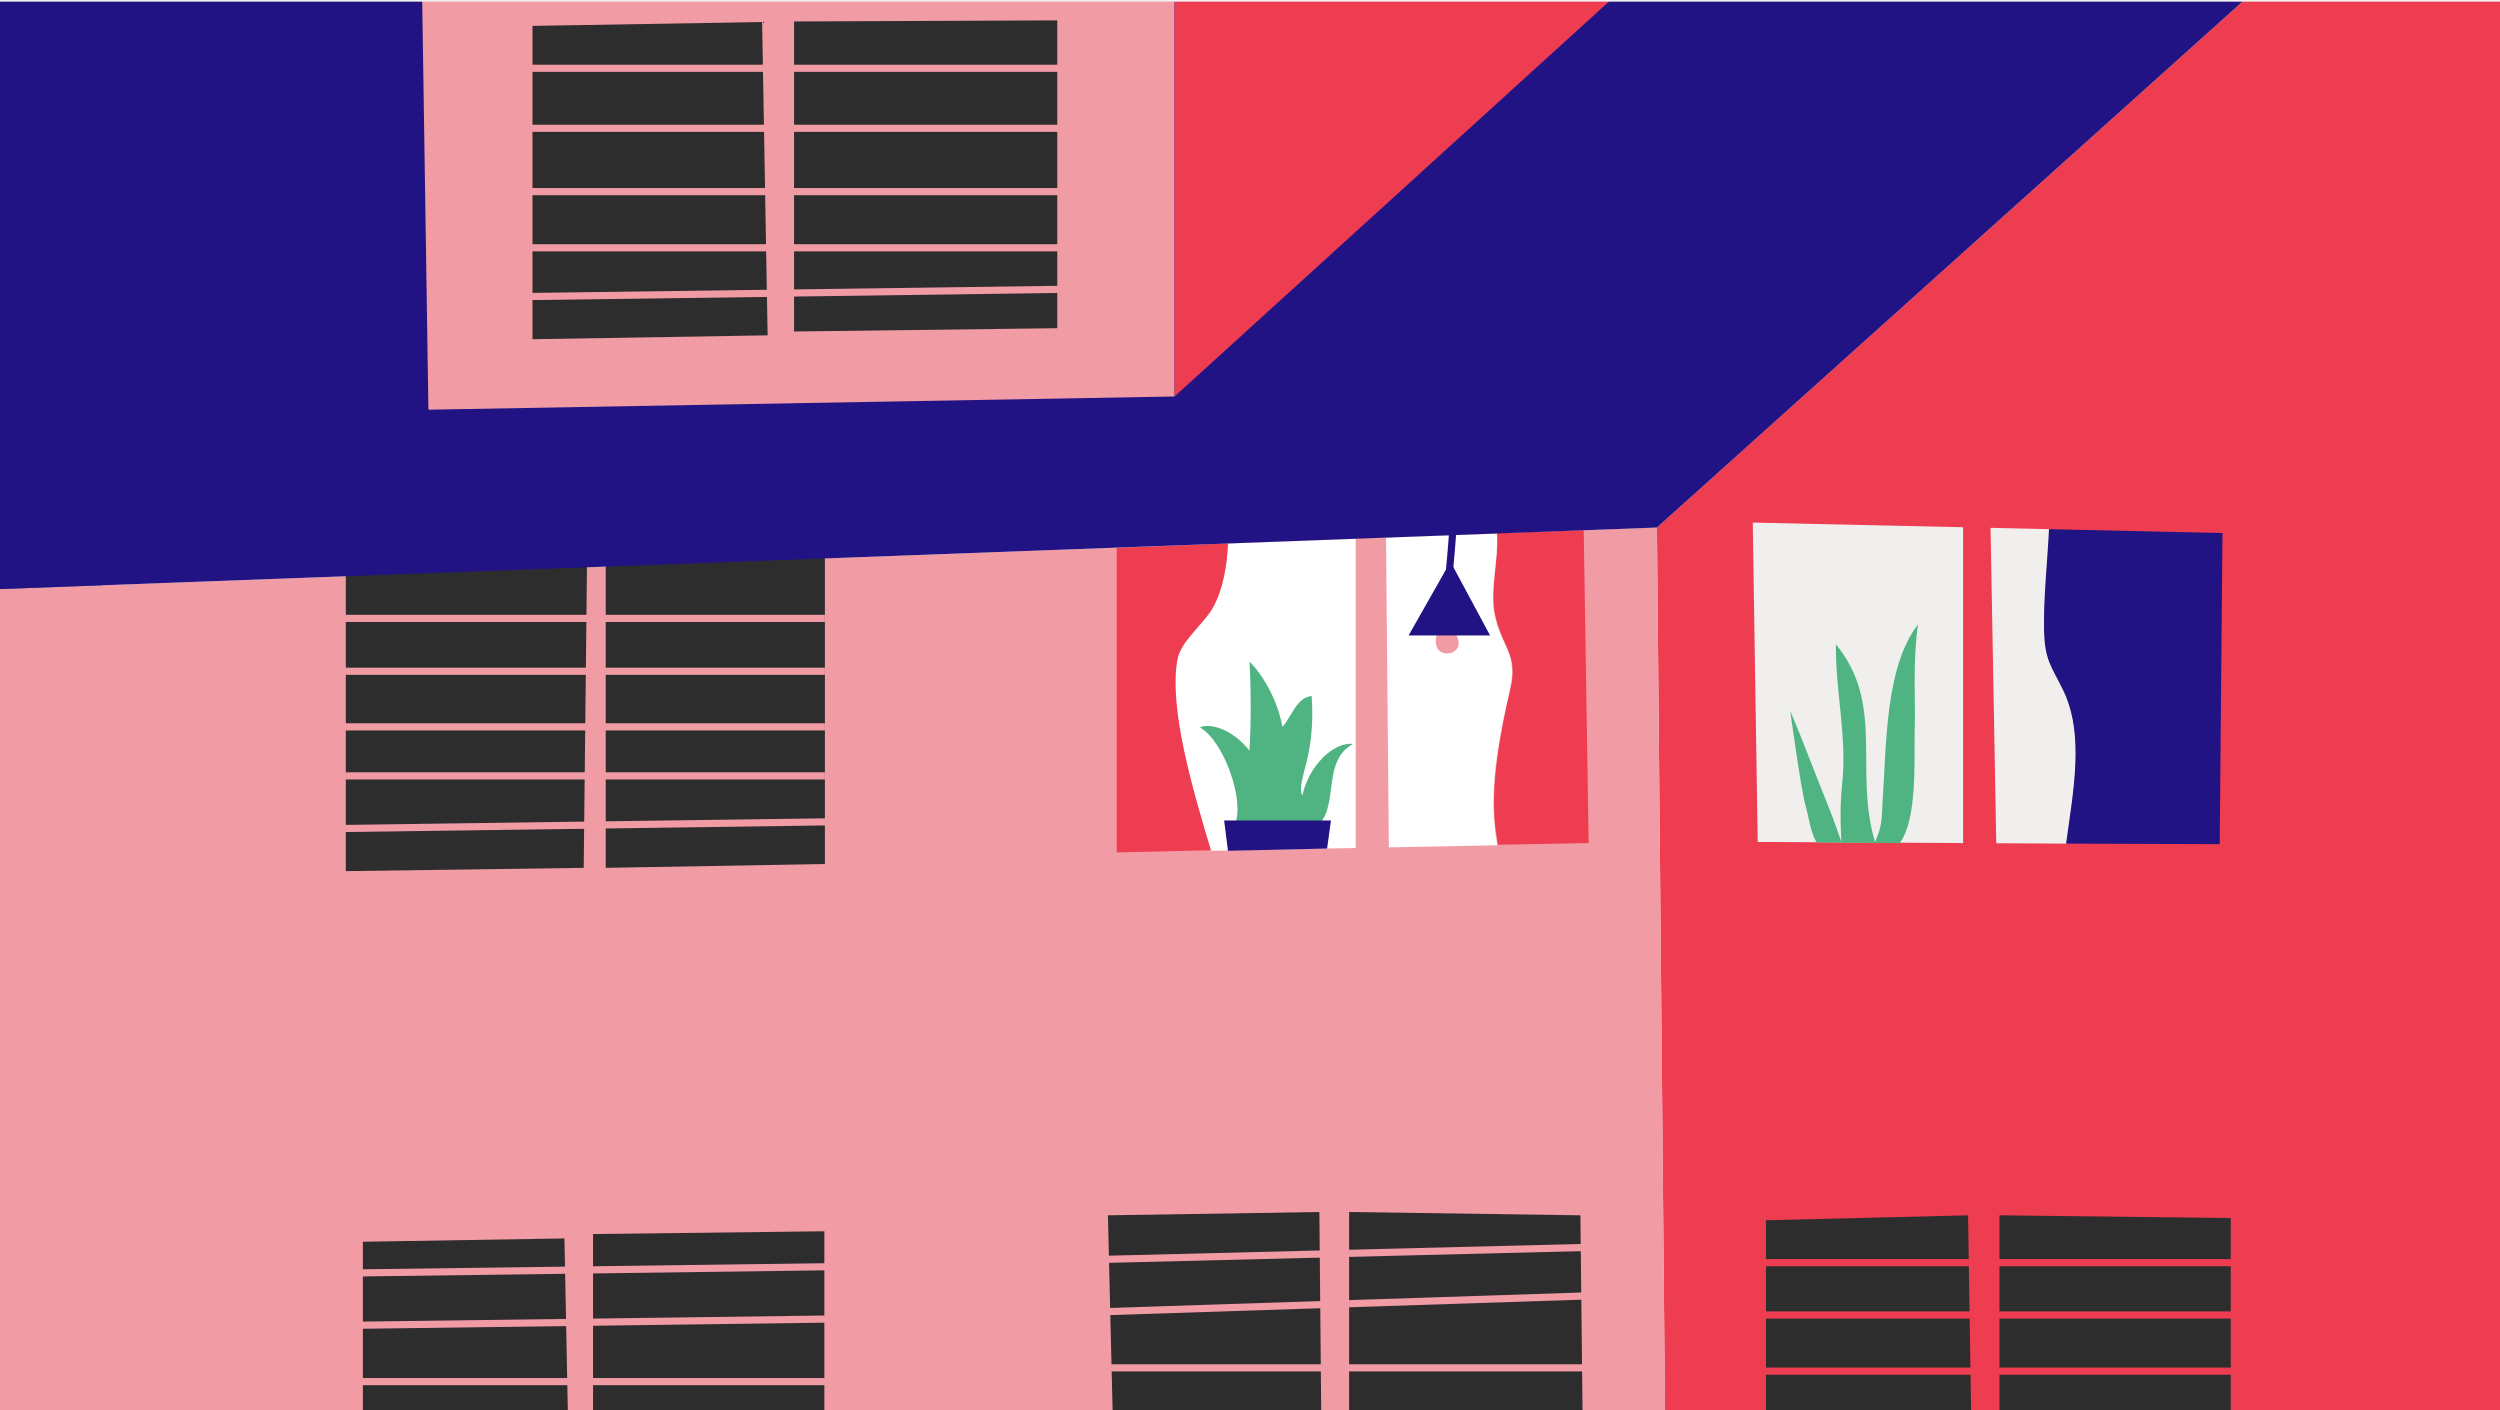
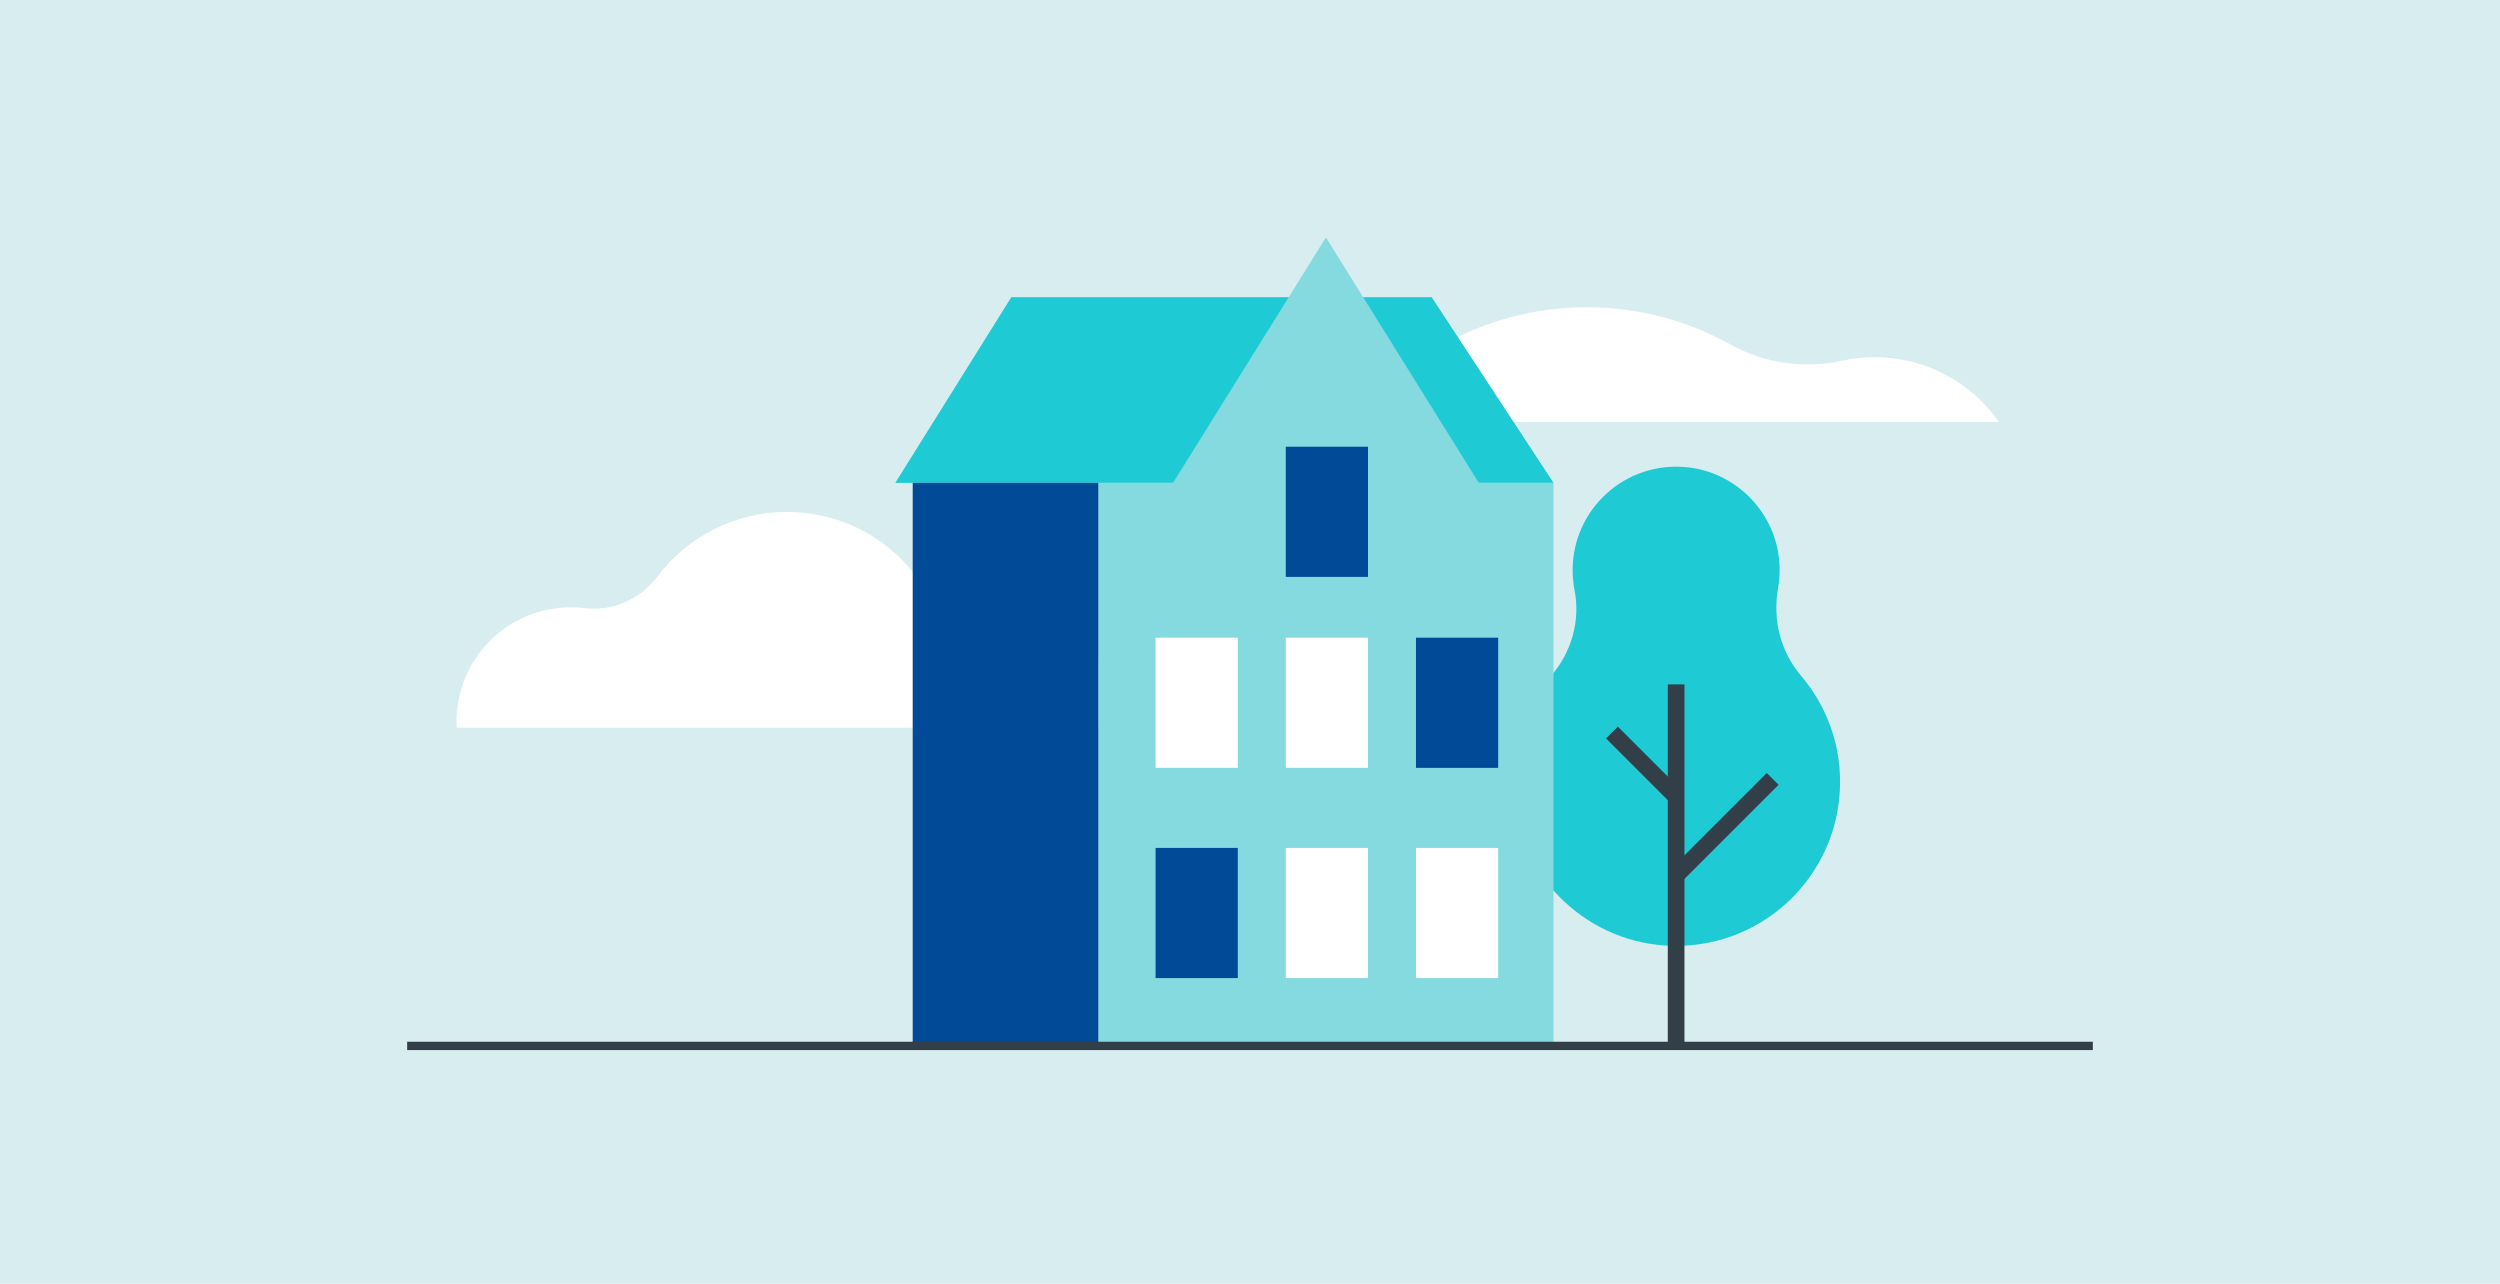
- <svg xmlns="http://www.w3.org/2000/svg" version="1.1" id="Layer_1" x="0px" y="0px" viewBox="0 0 454 256" style="enable-background:new 0 0 454 256;" xml:space="preserve">
+ <svg xmlns="http://www.w3.org/2000/svg" version="1.1" id="Layer_1" x="0px" y="0px" viewBox="0 0 300 153.997" style="enable-background:new 0 0 300 153.997;" xml:space="preserve">
  <style type="text/css">
- 	.st0{filter:url(#Adobe_OpacityMaskFilter);}
+ 	.st0{fill:#D8EDF0;}
	.st1{fill-rule:evenodd;clip-rule:evenodd;fill:#FFFFFF;}
- 	.st2{mask:url(#mask-2_1_);}
- 	.st3{fill:#5669AF;}
- 	.st4{fill:#EE3C50;}
- 	.st5{fill:#F19BA5;}
- 	.st6{fill:#2D2D2D;}
- 	.st7{fill:none;stroke:#F19BA5;stroke-width:1.301;}
- 	.st8{fill:none;stroke:#EE3C50;stroke-width:1.301;}
+ 	.st2{fill:#84DADE;}
+ 	.st3{fill:#1ECAD3;}
+ 	.st4{fill-rule:evenodd;clip-rule:evenodd;fill:#004A98;}
+ 	.st5{fill-rule:evenodd;clip-rule:evenodd;fill:#84DADE;}
+ 	.st6{fill:none;stroke:#323E48;stroke-width:2;stroke-linejoin:round;stroke-miterlimit:10;}
+ 	.st7{fill:none;stroke:#323E48;stroke-linejoin:round;stroke-miterlimit:10;}
+ 	.st8{fill:#004A98;}
	.st9{fill:#FFFFFF;}
- 	.st10{fill:#50B482;}
- 	.st11{fill:#F0EFED;}
- 	.st12{fill:#221384;}
- 	.st13{fill:none;stroke:#221384;stroke-width:1.301;}
- 	.st14{fill:none;}
+ 	.st10{fill-rule:evenodd;clip-rule:evenodd;fill:#1ECAD3;}
+ 	.st11{fill:#9FE1E5;}
+ 	.st12{fill-rule:evenodd;clip-rule:evenodd;fill:#D8EDF0;}
</style>
-   <g id="Page-1">
-     <g id="Haus-Wohnung_16-9-01">
-       <g id="Clipped">
-         <g id="SVGID_1_">
- 			</g>
-         <defs>
-           <filter id="Adobe_OpacityMaskFilter" filterUnits="userSpaceOnUse" x="-185.2" y="-64.2" width="820.4" height="458.1">
-             <feColorMatrix type="matrix" values="1 0 0 0 0  0 1 0 0 0  0 0 1 0 0  0 0 0 1 0" />
-           </filter>
-         </defs>
-         <mask maskUnits="userSpaceOnUse" x="-185.2" y="-64.2" width="820.4" height="458.1" id="mask-2_1_">
-           <g class="st0">
-             <rect id="path-1_1_" x="0" y="0.3" class="st1" width="455.9" height="256.4" />
-           </g>
-         </mask>
-         <g id="Group_3_" class="st2">
-           <g transform="translate(-185, -65)">
-             <rect id="Rectangle" x="-0.2" y="13.2" class="st3" width="203.8" height="445.6" />
-             <polygon id="Path" class="st4" points="718.3,29.2 820.2,29.2 785.4,454.7 488.6,458.2 485.9,160.8 636.1,25.9      " />
-             <polygon id="Path_1_" class="st5" points="76.6,176 485.9,160.8 488.6,454 76.6,457.6      " />
-             <polygon id="Path_2_" class="st6" points="250.9,290.5 250.9,341.2 288.5,340.4 287.5,289.9      " />
-             <polygon id="Path_3_" class="st6" points="292.7,289.1 292.7,340.3 334.7,339.8 334.7,288.6      " />
-             <polygon id="Path_4_" class="st6" points="247.8,169 247.8,223.2 291,222.6 291.6,167.4      " />
-             <polygon id="Path_5_" class="st6" points="295,167.3 295,222.6 334.8,221.9 334.8,165.8      " />
-             <line id="Path_6_" class="st7" x1="243.8" y1="177.3" x2="334.8" y2="177.3" />
-             <line id="Path_7_" class="st7" x1="243.8" y1="186.9" x2="334.8" y2="186.9" />
-             <line id="Path_8_" class="st7" x1="243.8" y1="197" x2="334.8" y2="197" />
-             <line id="Path_9_" class="st7" x1="243.8" y1="205.9" x2="334.8" y2="205.9" />
-             <line id="Path_10_" class="st7" x1="243.8" y1="215.5" x2="338.4" y2="214.2" />
-             <line id="Path_11_" class="st7" x1="96" y1="179.7" x2="187.5" y2="179.7" />
-             <line id="Path_12_" class="st7" x1="96.5" y1="188.6" x2="187.5" y2="188.6" />
-             <line id="Path_13_" class="st7" x1="96.5" y1="198.7" x2="187.5" y2="198.7" />
-             <line id="Path_14_" class="st7" x1="96.5" y1="207.7" x2="187.5" y2="207.7" />
-             <line id="Path_15_" class="st7" x1="96.5" y1="217.2" x2="187.5" y2="217.2" />
-             <line id="Path_16_" class="st7" x1="96.5" y1="300.9" x2="187.5" y2="300.9" />
-             <line id="Path_17_" class="st7" x1="96.5" y1="310.5" x2="187.5" y2="310.5" />
-             <line id="Path_18_" class="st7" x1="96.5" y1="320.6" x2="187.5" y2="320.6" />
-             <polygon id="Path_19_" class="st6" points="505.7,286.6 505.7,337.5 543.2,337.5 542.4,285.7      " />
-             <polygon id="Path_20_" class="st6" points="548.1,285.7 548.1,337.5 590.1,337.5 590.1,286.2      " />
-             <line id="Path_21_" class="st8" x1="503.8" y1="294.3" x2="594.9" y2="294.3" />
-             <line id="Path_22_" class="st8" x1="503.8" y1="303.8" x2="594.9" y2="303.8" />
-             <line id="Path_23_" class="st8" x1="503.8" y1="314" x2="594.9" y2="314" />
-             <polygon id="Path_24_" class="st6" points="386.2,285.7 387.5,339.9 425.1,339.9 424.6,285.1      " />
-             <polygon id="Path_25_" class="st6" points="430,285.1 430,339.9 472.6,340.6 472,285.7      " />
-             <line id="Path_26_" class="st7" x1="385.7" y1="293.7" x2="474.3" y2="291.5" />
-             <line id="Path_27_" class="st7" x1="385.7" y1="303.2" x2="474.3" y2="300.3" />
-             <line id="Path_28_" class="st7" x1="385.7" y1="313.4" x2="476.7" y2="313.4" />
-             <line id="Path_29_" class="st7" x1="385.7" y1="322.3" x2="476.7" y2="322.3" />
-             <line id="Path_30_" class="st7" x1="247.2" y1="296.2" x2="338.2" y2="295" />
-             <line id="Path_31_" class="st7" x1="247.2" y1="305.7" x2="338.2" y2="304.5" />
-             <line id="Path_32_" class="st7" x1="247.2" y1="315.9" x2="338.2" y2="315.9" />
-             <g id="XMLID_3_" transform="translate(386, 160)">
-               <g id="Group">
-                 <path id="Path_33_" class="st4" d="M86.6,1.3l0.9,56.8l-16.5,0.3c-0.1-1-0.3-1.9-0.4-2.9c-1-8,0.9-17.6,2.7-25.4         c1.5-6.4-1.5-7.4-2.8-13.6c-0.9-4.6,0.7-9.9,0.4-14.7L86.6,1.3z" />
-                 <path id="Path_34_" class="st9" d="M70.4,16.6c1.3,6.1,4.3,7.1,2.8,13.6c-1.8,7.8-3.7,17.3-2.7,25.4c0.1,1,0.3,1.9,0.4,2.9         l-52,1c-3.1-10.3-7.8-25.7-6.1-34.6c0.6-3.5,4.7-6.4,6.4-9.4C21,12.3,21.8,8,22,3.7l48.8-1.8C71.2,6.6,69.5,12,70.4,16.6z" />
-                 <path id="Path_35_" class="st4" d="M1.8,4.5L22,3.7c-0.2,4.3-1,8.6-2.8,11.7c-1.8,3.1-5.8,6-6.4,9.4         c-1.6,8.9,3,24.3,6.1,34.6L1.8,59.8V4.5L1.8,4.5z" />
-               </g>
-             </g>
-             <polygon id="Path_36_" class="st5" points="431.2,227.9 431.2,162.7 436.7,162.6 437.3,227.9      " />
-             <path id="Path_37_" class="st10" d="M409.2,214.9c2-4.4-2-15.4-6.3-17.8c1.7-0.8,5.7,0.1,9,4.2c0.3-4.4,0.3-11.6,0-16.1       c0.8,0.5,4.8,5.3,6,11.8c1.6-1.8,2.6-5.4,5.3-5.6c0.8,11.4-2.9,15.3-1.7,18.1c1.1-5.3,5.6-9.8,9.2-9.4c-5.5,3-2.7,10.7-6,14.4" />
-             <g id="XMLID_1_" transform="translate(501, 159)">
-               <g id="Group_1_">
-                 <path id="Path_38_" class="st11" d="M3.2,58.9l-0.9-58l53.9,1.2c-0.3,6.1-1,12.2-0.9,18.2c0.1,5.6,1.3,6.6,3.4,10.9         c4,8.1,1.8,18.4,0.7,28L3.2,58.9z" />
-                 <path id="Path_39_" class="st12" d="M58.6,31.2c-2.1-4.3-3.3-5.3-3.4-10.9c-0.1-6,0.6-12.1,0.9-18.2l31.5,0.7l-0.5,56.5         l-27.9-0.1C60.5,49.6,62.6,39.3,58.6,31.2z" />
-               </g>
-             </g>
-             <polygon id="Path_40_" class="st4" points="541.5,222.5 541.5,157.4 546.4,156.3 547.6,222.5      " />
-             <path id="Path_41_" class="st10" d="M532.7,198.2c-0.1,4.8,0.5,15.6-2.7,19.9l-15.1-0.1c-1.2-2-1.4-4.7-2.1-7       c-0.8-3.1-2.7-16.9-2.7-16.9c2.2,5.1,4.4,11.1,6.6,16.5c1.4,3.4,2.7,7.3,2.7,7.3s-0.4-5.7,0.1-10.2c1-8.9-1.2-16.9-1.1-25.7       c9,11,3.2,22.8,7.1,35.9c1.3-2.9,1.2-3.9,1.4-7.9c0.7-9.6,0.4-23.8,6.4-31.6C532.3,186,532.9,191.6,532.7,198.2z" />
-             <path id="Path_42_" class="st13" d="M448,152.5c2,5.2,0,14.4,0,20.6" />
-             <path id="Path_43_" class="st5" d="M448.6,179.3c-1.9,0-3.4,0.7-2.7,3.1c0.4,1.5,2.7,1.7,3.6,0.5c0.9-1.1,0.1-2.5-0.7-3.6" />
-             <polyline id="Path_44_" class="st12" points="440.8,180.4 448.4,167 455.6,180.4 440.8,180.4      " />
-             <polyline id="Path_45_" class="st12" points="408,219.5 407.3,214 426.7,214 426,219.1 408.2,219.5      " />
-             <polygon id="Path_46_" class="st12" points="76.6,176 485.9,160.8 636.1,25.9 210.6,0.8      " />
-             <polygon id="Path_47_" class="st5" points="261.6,60.4 262.8,139.4 398.3,137 398.3,57.7      " />
-             <polygon id="Path_48_" class="st4" points="494,50 398.3,137 398.3,58      " />
-             <g id="Group_2_" transform="translate(276, 68)">
-               <polygon id="Path_49_" class="st6" points="5.7,1.7 5.7,58.6 48.4,57.9 47.4,1       " />
-               <polygon id="Path_50_" class="st6" points="53.2,0.9 53.2,57.2 101,56.6 101,0.7       " />
-               <line id="Path_51_" class="st7" x1="3.4" y1="9.4" x2="106.9" y2="9.4" />
-               <line id="Path_52_" class="st7" x1="3.4" y1="20.3" x2="106.9" y2="20.3" />
-               <line id="Path_53_" class="st7" x1="1.4" y1="31.8" x2="105" y2="31.8" />
-               <line id="Path_54_" class="st7" x1="1.4" y1="42" x2="105" y2="42" />
-               <line id="Path_55_" class="st7" x1="1.4" y1="50.9" x2="105" y2="49.5" />
-             </g>
-             <rect id="Rectangle_1_" x="265.9" y="29.6" class="st14" width="393.6" height="222.4" />
-           </g>
-         </g>
-       </g>
+   <rect class="st0" width="300" height="153.997" />
+   <g>
+     <path class="st1" d="M134.073,87.33c0.012-0.239,0.019-0.479,0.019-0.721c0-7.586-6.149-13.735-13.735-13.735   c-0.491,0-0.976,0.026-1.454,0.076c-3.521,0.372-6.921-1.187-9.092-3.983c-3.559-4.584-9.122-7.535-15.375-7.535   c-6.342,0-11.974,3.035-15.525,7.731c-2.043,2.702-5.335,4.232-8.696,3.815c-0.557-0.069-1.124-0.104-1.699-0.104   c-7.586,0-13.735,6.149-13.735,13.735c0,0.242,0.007,0.482,0.019,0.721H134.073z" />
+     <path class="st1" d="M239.87,50.631c-3.29-4.692-8.73-7.767-14.896-7.767c-1.312,0-2.59,0.14-3.821,0.406   c-4.615,0.996-9.392,0.361-13.516-1.937c-5.096-2.84-10.966-4.458-17.214-4.458c-11.402,0-21.54,5.391-28.023,13.756H239.87z" />
+     <g>
+       <path class="st3" d="M213.364,70.601c0.218-1.227,0.255-2.517,0.083-3.841c-0.728-5.602-5.288-10.063-10.904-10.681    c-7.49-0.824-13.828,5.019-13.828,12.343c0,0.818,0.079,1.617,0.23,2.391c0.713,3.647-0.345,7.408-2.762,10.231    c-3.144,3.672-4.958,8.516-4.698,13.787c0.487,9.857,8.388,17.937,18.233,18.626c11.507,0.806,21.091-8.29,21.091-19.625    c0-4.862-1.763-9.311-4.685-12.744C213.654,78.186,212.699,74.354,213.364,70.601z" />
    </g>
+     <polygon class="st3" points="186.422,57.941 107.437,57.941 121.358,35.666 171.805,35.666  " />
+     <polygon class="st2" points="159.111,28.491 140.764,57.941 140.764,125.507 177.457,125.507 177.457,57.941  " />
+     <rect x="131.799" y="57.941" class="st2" width="54.623" height="67.566" />
+     <rect x="109.524" y="57.941" class="st8" width="22.276" height="67.566" />
+     <rect x="154.294" y="76.521" class="st9" width="9.865" height="15.621" />
+     <rect x="154.294" y="53.607" class="st8" width="9.865" height="15.621" />
+     <rect x="138.671" y="76.521" class="st9" width="9.865" height="15.621" />
+     <rect x="169.917" y="76.521" class="st8" width="9.865" height="15.621" />
+     <rect x="154.294" y="101.749" class="st9" width="9.865" height="15.621" />
+     <rect x="138.671" y="101.749" class="st8" width="9.865" height="15.621" />
+     <rect x="169.917" y="101.749" class="st9" width="9.865" height="15.621" />
+     <g>
+       <line class="st6" x1="201.135" y1="82.126" x2="201.135" y2="125.507" />
+     </g>
+     <g>
+       <line class="st6" x1="193.436" y1="87.906" x2="201.135" y2="95.604" />
+     </g>
+     <g>
+       <line class="st6" x1="200.978" y1="105.211" x2="212.722" y2="93.468" />
+     </g>
+     <line class="st7" x1="48.859" y1="125.507" x2="251.141" y2="125.507" />
  </g>
</svg>
